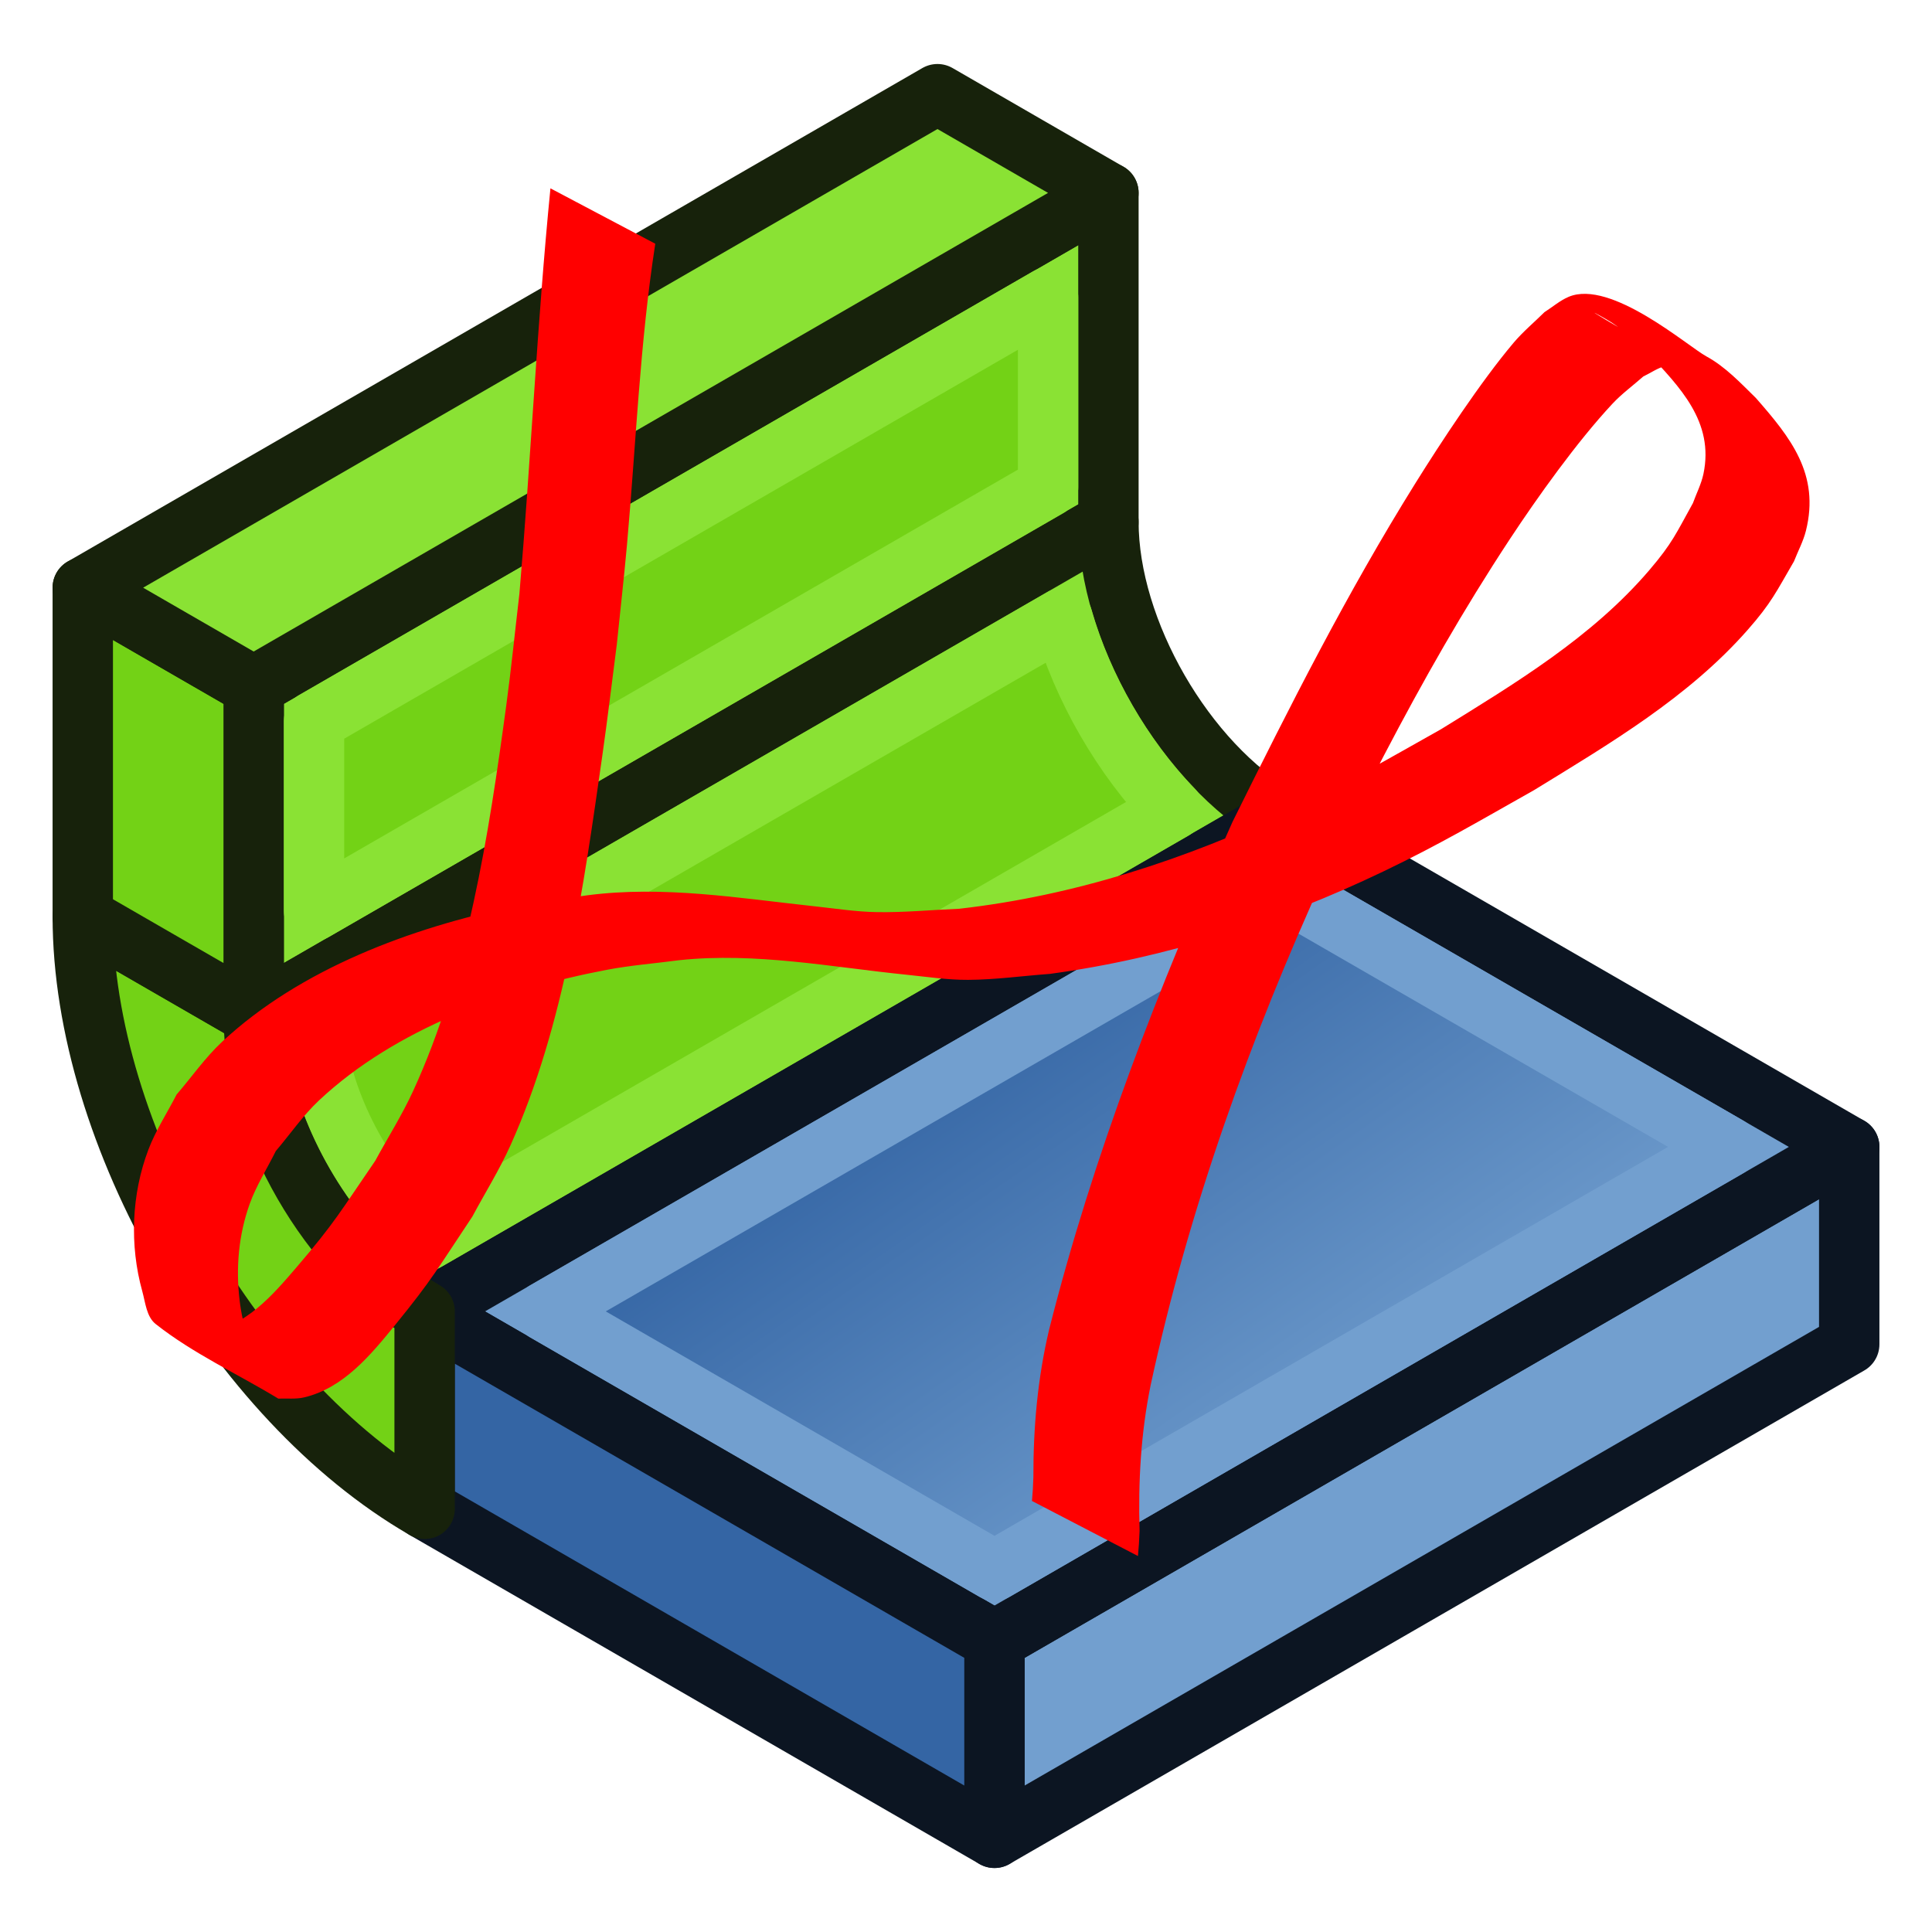
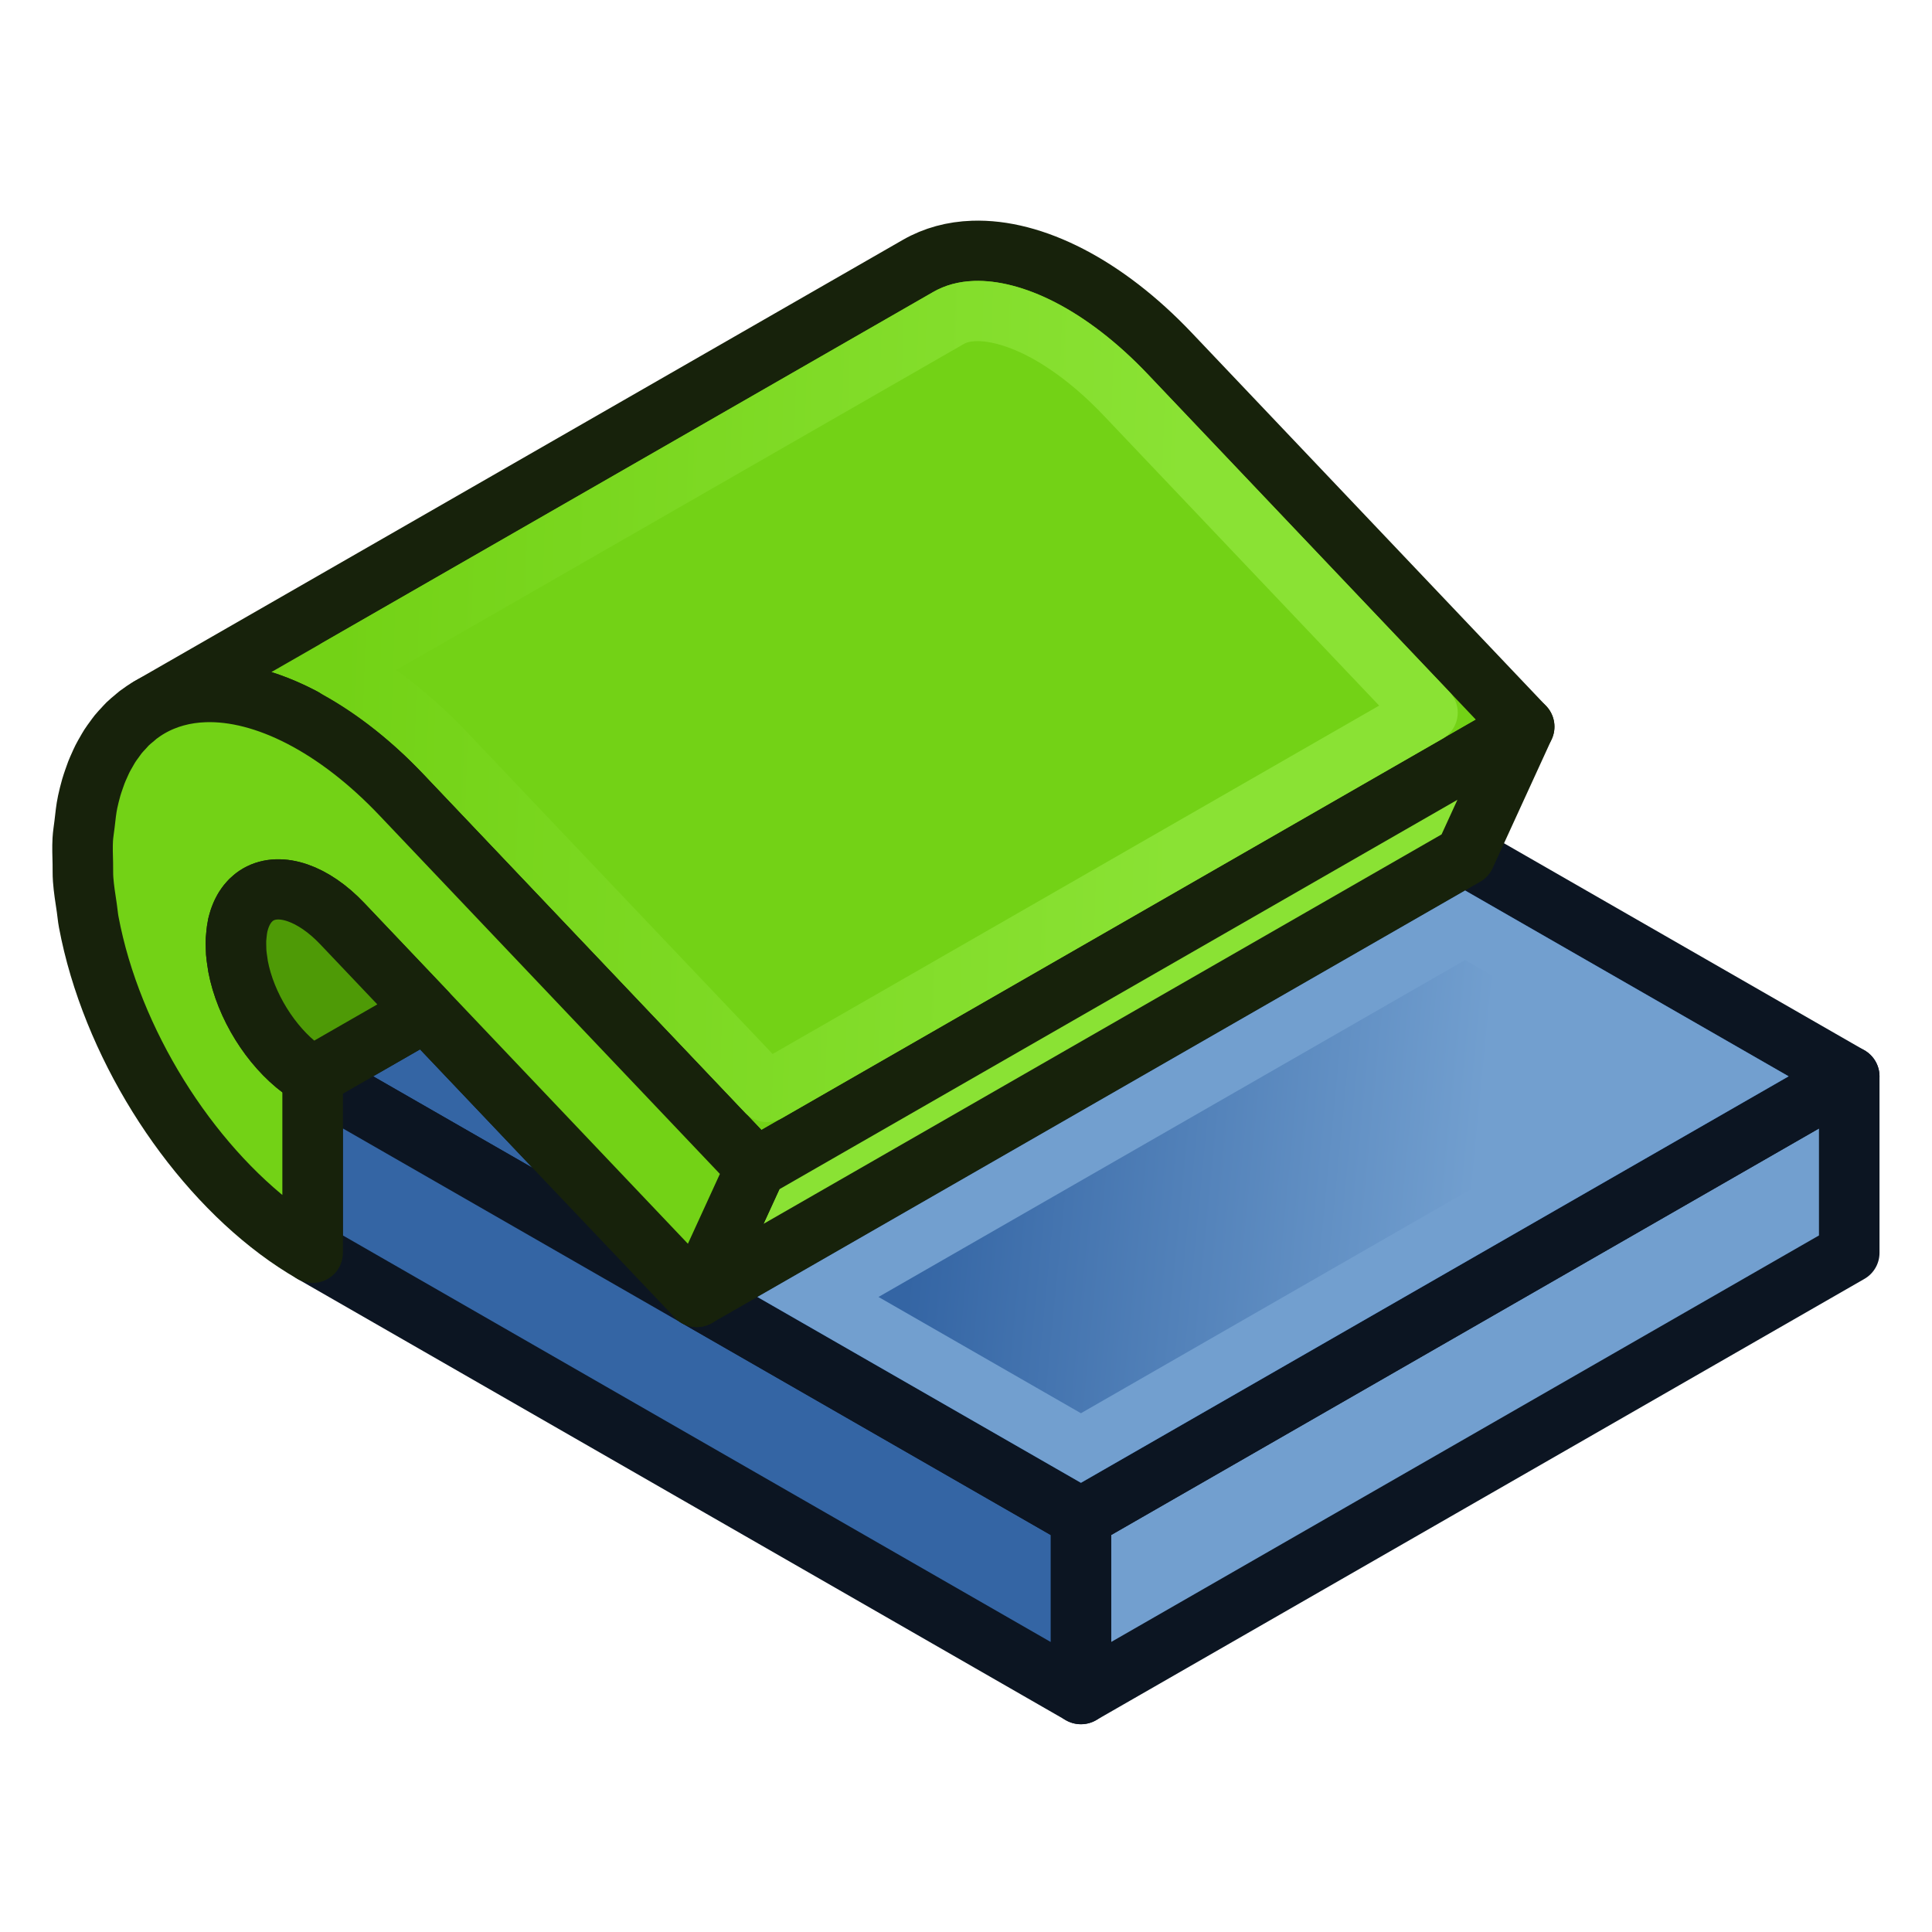
<svg xmlns="http://www.w3.org/2000/svg" xmlns:xlink="http://www.w3.org/1999/xlink" width="64" height="64" id="svg2869" version="1.1" viewBox="0 0 64 64">
  <defs id="defs2871">
-     <linearGradient id="linearGradient5">
-       <stop style="stop-color:#ef2929;stop-opacity:1;" offset="0" id="stop19" />
-       <stop style="stop-color:#ef2929;stop-opacity:0;" offset="1" id="stop20" />
-     </linearGradient>
-     <linearGradient id="swatch18">
-       <stop style="stop-color:#ef2929;stop-opacity:1;" offset="0" id="stop18" />
-     </linearGradient>
-     <linearGradient id="swatch15">
-       <stop style="stop-color:#3d0000;stop-opacity:1;" offset="0" id="stop15" />
-     </linearGradient>
-     <linearGradient id="linearGradient5-1">
-       <stop style="stop-color:#ef2929;stop-opacity:1;" offset="0" id="stop5" />
-       <stop style="stop-color:#ef2929;stop-opacity:0;" offset="1" id="stop6" />
-     </linearGradient>
-     <linearGradient id="linearGradient3836-9">
-       <stop style="stop-color:#a40000;stop-opacity:1" offset="0" id="stop3838-8" />
-       <stop style="stop-color:#ef2929;stop-opacity:1" offset="1" id="stop3840-1" />
-     </linearGradient>
-     <linearGradient id="linearGradient3836-9-3">
-       <stop style="stop-color:#a40000;stop-opacity:1" offset="0" id="stop3838-8-5" />
-       <stop style="stop-color:#ef2929;stop-opacity:1" offset="1" id="stop3840-1-6" />
-     </linearGradient>
-     <linearGradient y2="5" x2="-22" y1="18" x1="-18" gradientUnits="userSpaceOnUse" id="linearGradient3082" xlink:href="#linearGradient3836-9-3" />
-     <linearGradient id="linearGradient3836-9-7">
-       <stop style="stop-color:#a40000;stop-opacity:1" offset="0" id="stop3838-8-0" />
-       <stop style="stop-color:#ef2929;stop-opacity:1" offset="1" id="stop3840-1-9" />
-     </linearGradient>
-     <linearGradient y2="5" x2="-22" y1="18" x1="-18" gradientUnits="userSpaceOnUse" id="linearGradient3082-3" xlink:href="#linearGradient3836-9-7" />
-     <linearGradient xlink:href="#linearGradient3836-9-3" id="linearGradient3801-1-3" gradientUnits="userSpaceOnUse" x1="-18" y1="18" x2="-22" y2="5" gradientTransform="matrix(0.7634244,0,0,0.7575042,-4.596389,2.752564)" />
-     <linearGradient xlink:href="#linearGradient3836-9-3" id="linearGradient3801-1-3-2" gradientUnits="userSpaceOnUse" x1="-18" y1="18" x2="-22" y2="5" gradientTransform="matrix(0.849567,0,0,0.8430139,-2.927337,1.779038)" />
-     <linearGradient xlink:href="#linearGradient3838" id="linearGradient3844" x1="36" y1="1039.362" x2="32" y2="1003.362" gradientUnits="userSpaceOnUse" gradientTransform="translate(2.0563921e-6,-988.3622)" />
-     <linearGradient id="linearGradient3838">
-       <stop style="stop-color:#d3d7cf;stop-opacity:1;" offset="0" id="stop3840" />
-       <stop style="stop-color:#ffffff;stop-opacity:1;" offset="1" id="stop3842" />
-     </linearGradient>
-     <linearGradient xlink:href="#linearGradient3830" id="linearGradient3836" x1="36" y1="1037.362" x2="32" y2="1005.362" gradientUnits="userSpaceOnUse" gradientTransform="translate(2.0563921e-6,-988.3622)" />
-     <linearGradient id="linearGradient3830">
-       <stop style="stop-color:#ffffff;stop-opacity:1;" offset="0" id="stop3832" />
-       <stop style="stop-color:#d3d7cf;stop-opacity:1;" offset="1" id="stop3834" />
-     </linearGradient>
-     <linearGradient x1="10.504" y1="16.487" x2="5.935" y2="1.636" id="linearGradient-1" gradientTransform="scale(0.9999902,1.00001)" gradientUnits="userSpaceOnUse">
-       <stop stop-color="#A40000" offset="0%" id="stop6-9" />
-       <stop stop-color="#EF2929" offset="100%" id="stop8" />
-     </linearGradient>
-     <linearGradient xlink:href="#linearGradient3815" id="linearGradient3856" gradientUnits="userSpaceOnUse" x1="80" y1="58" x2="79" y2="42" />
    <linearGradient id="linearGradient3815">
      <stop style="stop-color:#3465a4;stop-opacity:1" offset="0" id="stop3817" />
      <stop style="stop-color:#729fcf;stop-opacity:1" offset="1" id="stop3819" />
    </linearGradient>
-     <linearGradient xlink:href="#linearGradient3841" id="linearGradient3858" gradientUnits="userSpaceOnUse" x1="109" y1="51" x2="105" y2="38" />
-     <linearGradient id="linearGradient3841">
-       <stop style="stop-color:#204a87;stop-opacity:1" offset="0" id="stop3843" />
-       <stop style="stop-color:#3465a4;stop-opacity:1" offset="1" id="stop3845" />
-     </linearGradient>
-     <linearGradient y2="5" x2="-22" y1="18" x1="-18" gradientTransform="matrix(0.7711485,0,0,0.7711394,-4.409097,2.585905)" gradientUnits="userSpaceOnUse" id="linearGradient3898" xlink:href="#linearGradient3836-9-3" />
-     <linearGradient xlink:href="#linearGradient3815" id="linearGradient3978" gradientUnits="userSpaceOnUse" x1="-15" y1="37" x2="-19" y2="37" gradientTransform="rotate(135.1886,5.742691,37.96903)" />
-     <linearGradient xlink:href="#linearGradient17" id="linearGradient3898-0" x1="37.429" y1="41.591" x2="24.483" y2="4.91" gradientUnits="userSpaceOnUse" />
-     <linearGradient id="linearGradient17">
-       <stop style="stop-color:#ffffff;stop-opacity:1;" offset="0" id="stop16" />
-       <stop style="stop-color:#ffffff;stop-opacity:0" offset="1" id="stop17" />
-     </linearGradient>
-     <linearGradient xlink:href="#linearGradient17" id="linearGradient3856-9" x1="22.843" y1="4.824" x2="30.784" y2="28.645" gradientUnits="userSpaceOnUse" />
    <linearGradient id="linearGradient2">
      <stop style="stop-color:#73d216;stop-opacity:1;" offset="0" id="stop1" />
      <stop style="stop-color:#8ae234;stop-opacity:1;" offset="1" id="stop2" />
    </linearGradient>
-     <linearGradient xlink:href="#linearGradient3815" id="linearGradient76" x1="30.442" y1="34.469" x2="42.133" y2="51.344" gradientUnits="userSpaceOnUse" />
+     <linearGradient xlink:href="#linearGradient3815" id="linearGradient46" gradientUnits="userSpaceOnUse" x1="-219.387" y1="-112.628" x2="-123.005" y2="-103.294" />
+     <linearGradient xlink:href="#linearGradient2" id="linearGradient47" gradientUnits="userSpaceOnUse" x1="-319.02" y1="-213.148" x2="-172.394" y2="-208.257" />
  </defs>
-   <g id="layer3" style="display:inline">
-     <path d="M 36.718,6.39 8.403,22.737 V 33.634 L 36.718,17.288 Z" style="fill:#8ae234;fill-rule:evenodd;stroke:#17220b;stroke-width:2;stroke-linecap:round;stroke-linejoin:round;stroke-dasharray:none;stroke-opacity:1" id="path71" />
-     <path d="M 36.718,17.288 8.403,33.634 c 0,3.611 2.536,8.003 5.663,9.809 L 42.382,27.097 C 39.254,25.291 36.718,20.899 36.718,17.288 Z" style="fill:#8ae234;fill-rule:evenodd;stroke:#17220b;stroke-width:2;stroke-linecap:round;stroke-linejoin:round;stroke-dasharray:none;stroke-opacity:1" id="path70" />
-     <path d="M 61.258,37.993 32.943,54.341 v 6.539 L 61.258,44.532 Z" style="fill:#729fcf;fill-rule:evenodd;stroke:#0c1522;stroke-width:2;stroke-linecap:round;stroke-linejoin:round;stroke-dasharray:none;stroke-opacity:1" id="path69" />
-     <path d="M 42.382,27.097 14.066,43.442 32.943,54.341 61.258,37.993 Z" style="fill:#729fcf;fill-rule:evenodd;stroke:#0c1522;stroke-width:2;stroke-linecap:round;stroke-linejoin:round;stroke-dasharray:none;stroke-opacity:1" id="path68" />
-     <path d="M 32.943,60.88 V 54.341 L 14.066,43.442 v 6.539 z" style="fill:#3465a4;fill-rule:evenodd;stroke:#0c1522;stroke-width:2;stroke-linecap:round;stroke-linejoin:round;stroke-dasharray:none;stroke-opacity:1" id="path67" />
-     <path d="M 14.066,49.981 V 43.442 C 10.939,41.637 8.403,37.245 8.403,33.634 L 2.742,30.366 c 0,7.223 5.07,16.004 11.325,19.615 z" style="fill:#73d216;fill-rule:evenodd;stroke:#17220b;stroke-width:2;stroke-linecap:round;stroke-linejoin:round;stroke-dasharray:none;stroke-opacity:1" id="path66" />
-     <path d="m 2.742,30.366 5.661,3.267 V 22.737 L 2.742,19.468 Z" style="fill:#73d216;fill-rule:evenodd;stroke:#17220b;stroke-width:2;stroke-linecap:round;stroke-linejoin:round;stroke-dasharray:none;stroke-opacity:1" id="path35" />
-     <path d="M 31.055,3.12 2.742,19.468 8.403,22.737 36.718,6.39 Z" style="fill:#8ae234;fill-rule:evenodd;stroke:#17220b;stroke-width:2;stroke-linecap:round;stroke-linejoin:round;stroke-dasharray:none;stroke-opacity:1" id="path34" />
-     <path d="m 42.381,29.408 14.875,8.584 -24.312,14.039 -14.877,-8.59 z" style="display:inline;fill:url(#linearGradient76);fill-rule:evenodd;stroke:#729fcf;stroke-width:2;stroke-linecap:round;stroke-linejoin:round;stroke-dasharray:none;stroke-opacity:1" id="path78" />
-     <path d="m 35.199,20.477 c 0.667,2.321 1.985,4.605 3.662,6.344 L 14.16,41.078 C 12.347,39.597 10.874,37.043 10.498,34.732 Z" style="display:inline;fill:#73d216;fill-rule:evenodd;stroke:#8ae234;stroke-width:2;stroke-linecap:round;stroke-linejoin:round;stroke-dasharray:none;stroke-opacity:1" id="path79" />
-     <path d="M 34.719,9.855 V 16.135 L 10.402,30.168 v -6.275 z" style="display:inline;fill:#73d216;fill-rule:evenodd;stroke:#8ae234;stroke-width:2;stroke-linecap:round;stroke-linejoin:round;stroke-dasharray:none;stroke-opacity:1" id="path80" />
+   <g id="g44" transform="matrix(0.1904632,0,0,0.1894779,71.96081,62.53536)" style="stroke-width:5.264">
+     <path d="m -208.59,-286.189 c -3.47,0.119 -6.703,0.987 -9.574,2.645 l -133.627,77.148 c 11.486,-6.632 28.769,-0.6 43.764,15.271 l 61.674,65.279 133.627,-77.148 -61.674,-65.281 c -11.246,-11.904 -23.78,-18.272 -34.189,-17.914 z" style="fill:#73d216;fill-rule:evenodd;stroke:#17220b;stroke-width:10.528;stroke-linecap:round;stroke-linejoin:round;stroke-dasharray:none;stroke-opacity:1" id="path43" />
+     <path d="m -256.631,-103.295 -47.162,-49.92 -19.652,11.346 z" style="fill:#3465a4;fill-rule:evenodd;stroke:#0c1522;stroke-width:10.528;stroke-linecap:round;stroke-linejoin:round;stroke-dasharray:none;stroke-opacity:1" id="path41" />
+     <path d="m -56.191,-141.869 -133.627,77.15 v 30.859 l 133.627,-77.148 z" style="fill:#729fcf;fill-rule:evenodd;stroke:#0c1522;stroke-width:10.528;stroke-linecap:round;stroke-linejoin:round;stroke-dasharray:none;stroke-opacity:1" id="path40" />
+     <path d="M -189.818,-33.859 V -64.719 l -66.812,-38.576 -66.814,-38.574 v 30.861 z" style="fill:#3465a4;fill-rule:evenodd;stroke:#0c1522;stroke-width:10.528;stroke-linecap:round;stroke-linejoin:round;stroke-dasharray:none;stroke-opacity:1" id="path39" />
+     <path d="m -123.006,-180.443 -133.625,77.148 66.812,38.576 133.627,-77.15 z" style="fill:#3465a4;fill-rule:evenodd;stroke:#0c1522;stroke-width:10.528;stroke-linecap:round;stroke-linejoin:round;stroke-dasharray:none;stroke-opacity:1" id="path38" />
+     <path d="m -112.727,-202.994 -133.627,77.148 -10.277,22.551 133.625,-77.148 z" style="fill:#8ae234;fill-rule:evenodd;stroke:#17220b;stroke-width:10.528;stroke-linecap:round;stroke-linejoin:round;stroke-dasharray:none;stroke-opacity:1" id="path37" />
+     <path d="m -123.006,-168.273 -112.547,64.979 45.734,26.406 112.549,-64.98 z" style="fill:url(#linearGradient46);fill-rule:evenodd;stroke:#729fcf;stroke-width:10.528;stroke-linecap:round;stroke-linejoin:miter;stroke-dasharray:none;stroke-opacity:1" id="path45" />
+     <path d="m -342.215,-209.039 c -3.47,0.119 -6.705,0.985 -9.576,2.643 -0.699,0.404 -1.365,0.852 -2.004,1.338 -0.218,0.166 -0.416,0.36 -0.627,0.535 -0.409,0.339 -0.821,0.674 -1.203,1.047 -0.231,0.225 -0.439,0.479 -0.66,0.717 -0.332,0.357 -0.669,0.708 -0.979,1.092 -0.22,0.272 -0.418,0.568 -0.627,0.854 -0.284,0.388 -0.571,0.772 -0.834,1.184 -0.193,0.302 -0.367,0.625 -0.549,0.939 -0.245,0.424 -0.491,0.846 -0.715,1.291 -0.176,0.35 -0.335,0.719 -0.498,1.082 -0.198,0.441 -0.397,0.882 -0.576,1.342 -0.151,0.387 -0.285,0.789 -0.422,1.189 -0.16,0.467 -0.32,0.936 -0.461,1.42 -0.122,0.417 -0.23,0.846 -0.338,1.275 -0.103,0.408 -0.197,0.822 -0.287,1.24 -0.265,1.234 -0.391,2.575 -0.545,3.896 -0.104,0.898 -0.258,1.76 -0.311,2.695 -0.075,1.349 -0.02,2.781 0.014,4.201 0.022,0.927 -0.017,1.817 0.053,2.771 0.117,1.611 0.383,3.298 0.637,4.979 0.126,0.832 0.178,1.629 0.338,2.477 0.482,2.563 1.109,5.188 1.904,7.865 6.205,20.88 20.821,40.597 37.035,49.959 v -30.861 c -5.405,-3.12 -10.278,-9.692 -12.346,-16.652 -0.259,-0.872 -0.46,-1.725 -0.619,-2.561 -0.052,-0.274 -0.075,-0.533 -0.117,-0.803 -0.086,-0.558 -0.168,-1.113 -0.209,-1.648 -0.023,-0.296 -0.02,-0.575 -0.029,-0.863 -0.015,-0.478 -0.027,-0.952 -0.006,-1.406 0.014,-0.305 0.049,-0.593 0.08,-0.887 0.056,-0.536 0.11,-1.075 0.221,-1.568 0.01,-0.046 0.024,-0.089 0.035,-0.135 0.031,-0.13 0.067,-0.254 0.102,-0.381 0.051,-0.188 0.103,-0.374 0.162,-0.555 0.043,-0.131 0.089,-0.258 0.137,-0.385 0.059,-0.159 0.121,-0.316 0.188,-0.469 0.055,-0.127 0.111,-0.251 0.17,-0.373 0.076,-0.157 0.157,-0.308 0.24,-0.457 0.061,-0.108 0.121,-0.215 0.186,-0.318 0.087,-0.139 0.18,-0.271 0.273,-0.402 0.074,-0.103 0.146,-0.208 0.225,-0.307 0.102,-0.128 0.209,-0.248 0.318,-0.367 0.078,-0.086 0.154,-0.175 0.236,-0.256 0.126,-0.125 0.262,-0.236 0.396,-0.35 0.077,-0.064 0.149,-0.135 0.229,-0.195 0.217,-0.166 0.444,-0.32 0.682,-0.457 3.829,-2.211 9.589,-0.201 14.588,5.09 l 61.674,65.279 10.277,-22.551 -61.674,-65.279 c -11.246,-11.904 -23.778,-18.272 -34.188,-17.914 z" style="fill:#73d216;fill-rule:evenodd;stroke:#17220b;stroke-width:10.528;stroke-linecap:round;stroke-linejoin:round;stroke-dasharray:none;stroke-opacity:1" id="path44" />
+     <path d="m -208.229,-275.658 c -1.942,0.067 -3.382,0.499 -4.666,1.24 l -106.125,61.27 c 6.619,3.694 12.981,8.784 18.652,14.787 l 55.955,59.227 114.865,-66.318 -52.514,-55.586 c -4.925,-5.213 -10.009,-9.052 -14.607,-11.441 -4.598,-2.39 -8.646,-3.278 -11.561,-3.178 z" style="fill:#73d216;fill-rule:evenodd;stroke:url(#linearGradient47);stroke-width:10.528;stroke-linecap:round;stroke-linejoin:round;stroke-dasharray:none;stroke-opacity:1" id="path46" />
+     <path d="m -323.445,-141.869 19.652,-11.346 -14.512,-15.359 c -4.998,-5.291 -10.759,-7.3 -14.588,-5.09 -0.238,0.138 -0.464,0.291 -0.682,0.457 -0.08,0.061 -0.152,0.131 -0.229,0.195 -0.135,0.113 -0.271,0.225 -0.396,0.35 -0.082,0.081 -0.158,0.17 -0.236,0.256 -0.109,0.119 -0.217,0.239 -0.318,0.367 -0.078,0.098 -0.151,0.203 -0.225,0.307 -0.094,0.131 -0.187,0.263 -0.273,0.402 -0.064,0.103 -0.125,0.211 -0.186,0.318 -0.084,0.149 -0.164,0.3 -0.24,0.457 -0.059,0.122 -0.115,0.247 -0.17,0.373 -0.066,0.153 -0.128,0.31 -0.188,0.469 -0.047,0.127 -0.094,0.254 -0.137,0.385 -0.059,0.181 -0.111,0.367 -0.162,0.555 -0.034,0.126 -0.071,0.251 -0.102,0.381 -0.021,0.088 -0.036,0.18 -0.055,0.27 -0.097,0.455 -0.15,0.944 -0.201,1.434 -0.031,0.293 -0.066,0.582 -0.08,0.887 -0.021,0.454 -0.01,0.929 0.006,1.406 0.009,0.288 0.006,0.568 0.029,0.863 0.041,0.535 0.123,1.091 0.209,1.648 0.042,0.269 0.065,0.529 0.117,0.803 0.159,0.836 0.36,1.689 0.619,2.561 2.068,6.96 6.941,13.532 12.346,16.652 z" style="fill:#4e9a06;fill-rule:evenodd;stroke:#17220b;stroke-width:10.528;stroke-linecap:round;stroke-linejoin:round;stroke-dasharray:none;stroke-opacity:1" id="path42" />
  </g>
-   <g id="layer1" />
-   <path style="fill:#ff0000;stroke-width:2;stroke-linecap:round;stroke-linejoin:round" id="path376" d="m 18.234,6.24 c -0.442,4.47 -0.645,8.957 -1.028,13.431 -0.146,1.236 -0.269,2.476 -0.437,3.709 -0.579,4.266 -1.271,8.817 -3.085,12.763 -0.366,0.796 -0.836,1.54 -1.254,2.31 -1.158,1.685 -1.321,2.026 -2.596,3.514 -0.776,0.905 -1.703,2.007 -2.99,2.144 -0.261,0.028 -0.522,-0.058 -0.783,-0.087 0.904,0.435 1.722,1.144 2.713,1.305 C 9.133,45.387 8.368,44.718 8.242,44.378 8.086,43.959 7.989,43.516 7.937,43.072 7.809,41.997 7.904,40.91 8.27,39.885 8.49,39.271 8.847,38.715 9.136,38.13 c 0.477,-0.559 0.896,-1.175 1.432,-1.678 2.535,-2.375 6.174,-3.687 9.531,-4.325 0.795,-0.151 1.605,-0.213 2.407,-0.32 2.528,-0.266 5.02,0.228 7.521,0.482 0.68,0.069 1.361,0.174 2.045,0.17 0.905,-0.005 1.806,-0.132 2.709,-0.198 3.842,-0.521 7.549,-1.718 11.04,-3.391 1.872,-0.897 3.198,-1.683 5.005,-2.701 2.501,-1.536 5.095,-3.064 7.058,-5.292 0.802,-0.91 0.96,-1.281 1.544,-2.282 0.132,-0.338 0.308,-0.662 0.396,-1.014 0.467,-1.873 -0.509,-3.086 -1.659,-4.398 -0.506,-0.495 -1.009,-1.035 -1.64,-1.378 -0.614,-0.333 -3.165,-2.563 -4.562,-1.972 -0.29,0.123 -0.533,0.338 -0.799,0.506 -0.341,0.338 -0.712,0.647 -1.022,1.013 -1.086,1.283 -2.421,3.317 -3.259,4.662 -2.262,3.629 -4.161,7.386 -6.055,11.213 -2.44,5.443 -4.614,11.033 -6.076,16.824 -0.379,1.602 -0.524,3.236 -0.52,4.878 -0.023,0.533 -0.007,0.269 -0.047,0.792 0,0 3.511,1.824 3.511,1.824 v 0 c 0.044,-0.543 0.026,-0.267 0.054,-0.829 -0.048,-1.626 0.041,-3.251 0.37,-4.848 1.262,-5.831 3.294,-11.474 5.765,-16.899 0.653,-1.313 1.278,-2.64 1.958,-3.94 1.31,-2.506 2.621,-4.813 4.174,-7.172 0.901,-1.368 2.227,-3.23 3.398,-4.483 0.31,-0.332 0.68,-0.601 1.02,-0.902 0.243,-0.115 0.468,-0.279 0.728,-0.346 0.176,-0.046 0.69,0.125 0.545,0.016 -0.891,-0.672 -1.906,-1.161 -2.851,-1.754 -0.173,-0.109 0.365,0.187 0.535,0.299 0.479,0.316 0.751,0.597 1.181,0.989 1.069,1.143 2.218,2.297 1.856,4.021 -0.071,0.336 -0.232,0.647 -0.349,0.97 -0.549,0.987 -0.677,1.324 -1.448,2.224 -1.9,2.221 -4.444,3.749 -6.899,5.267 -1.916,1.074 -3.005,1.726 -4.992,2.667 -3.47,1.644 -7.141,2.846 -10.968,3.279 -0.912,0.037 -1.823,0.127 -2.736,0.111 -0.688,-0.012 -1.371,-0.12 -2.055,-0.193 -2.503,-0.27 -5.002,-0.693 -7.528,-0.364 -0.803,0.122 -1.614,0.201 -2.41,0.366 C 13.625,30.73 9.945,32.094 7.352,34.515 6.792,35.039 6.351,35.677 5.85,36.258 5.539,36.865 5.159,37.442 4.917,38.08 4.354,39.558 4.289,41.253 4.713,42.774 c 0.105,0.377 0.138,0.845 0.445,1.087 1.244,0.982 2.707,1.647 4.061,2.47 0.284,-0.013 0.575,0.025 0.852,-0.04 1.307,-0.307 2.209,-1.406 3.009,-2.388 1.255,-1.541 1.415,-1.877 2.569,-3.605 0.421,-0.787 0.897,-1.547 1.263,-2.361 1.794,-3.995 2.423,-8.591 3.038,-12.887 0.176,-1.23 0.322,-2.465 0.482,-3.698 0.112,-1.096 0.237,-2.19 0.336,-3.287 0.299,-3.331 0.426,-6.682 0.939,-9.991 0,0 -3.473,-1.835 -3.473,-1.835 z" />
</svg>
